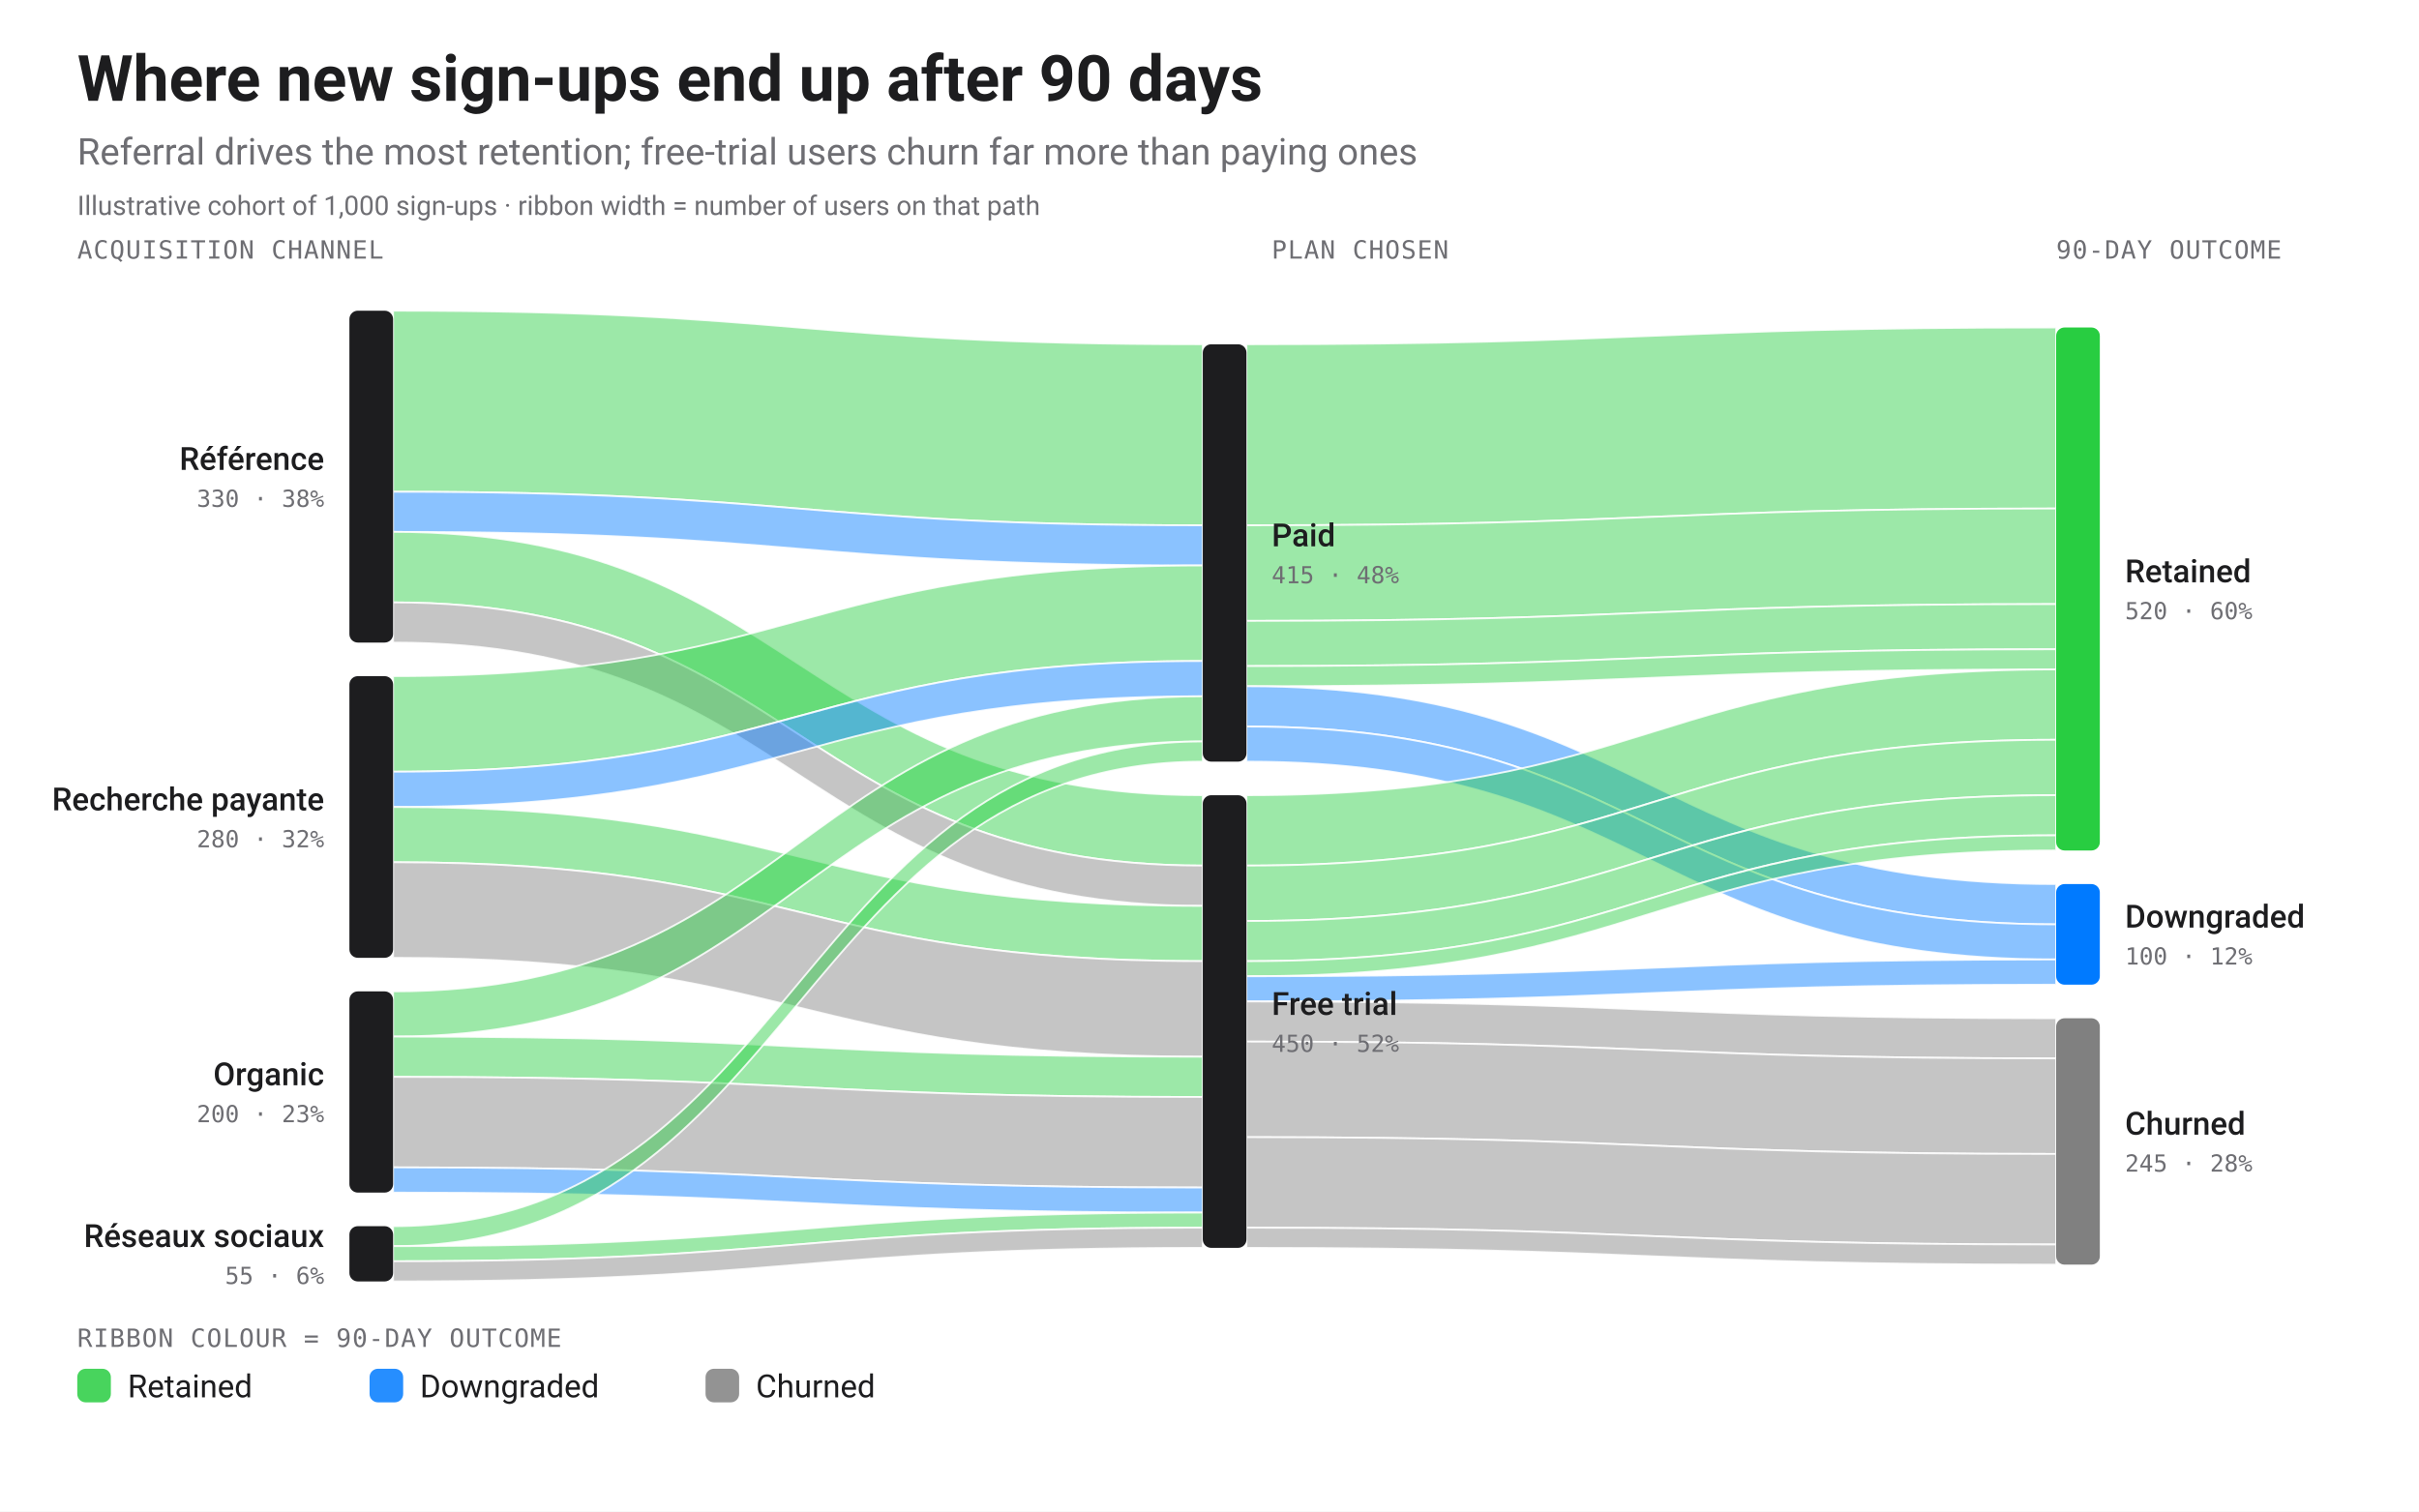
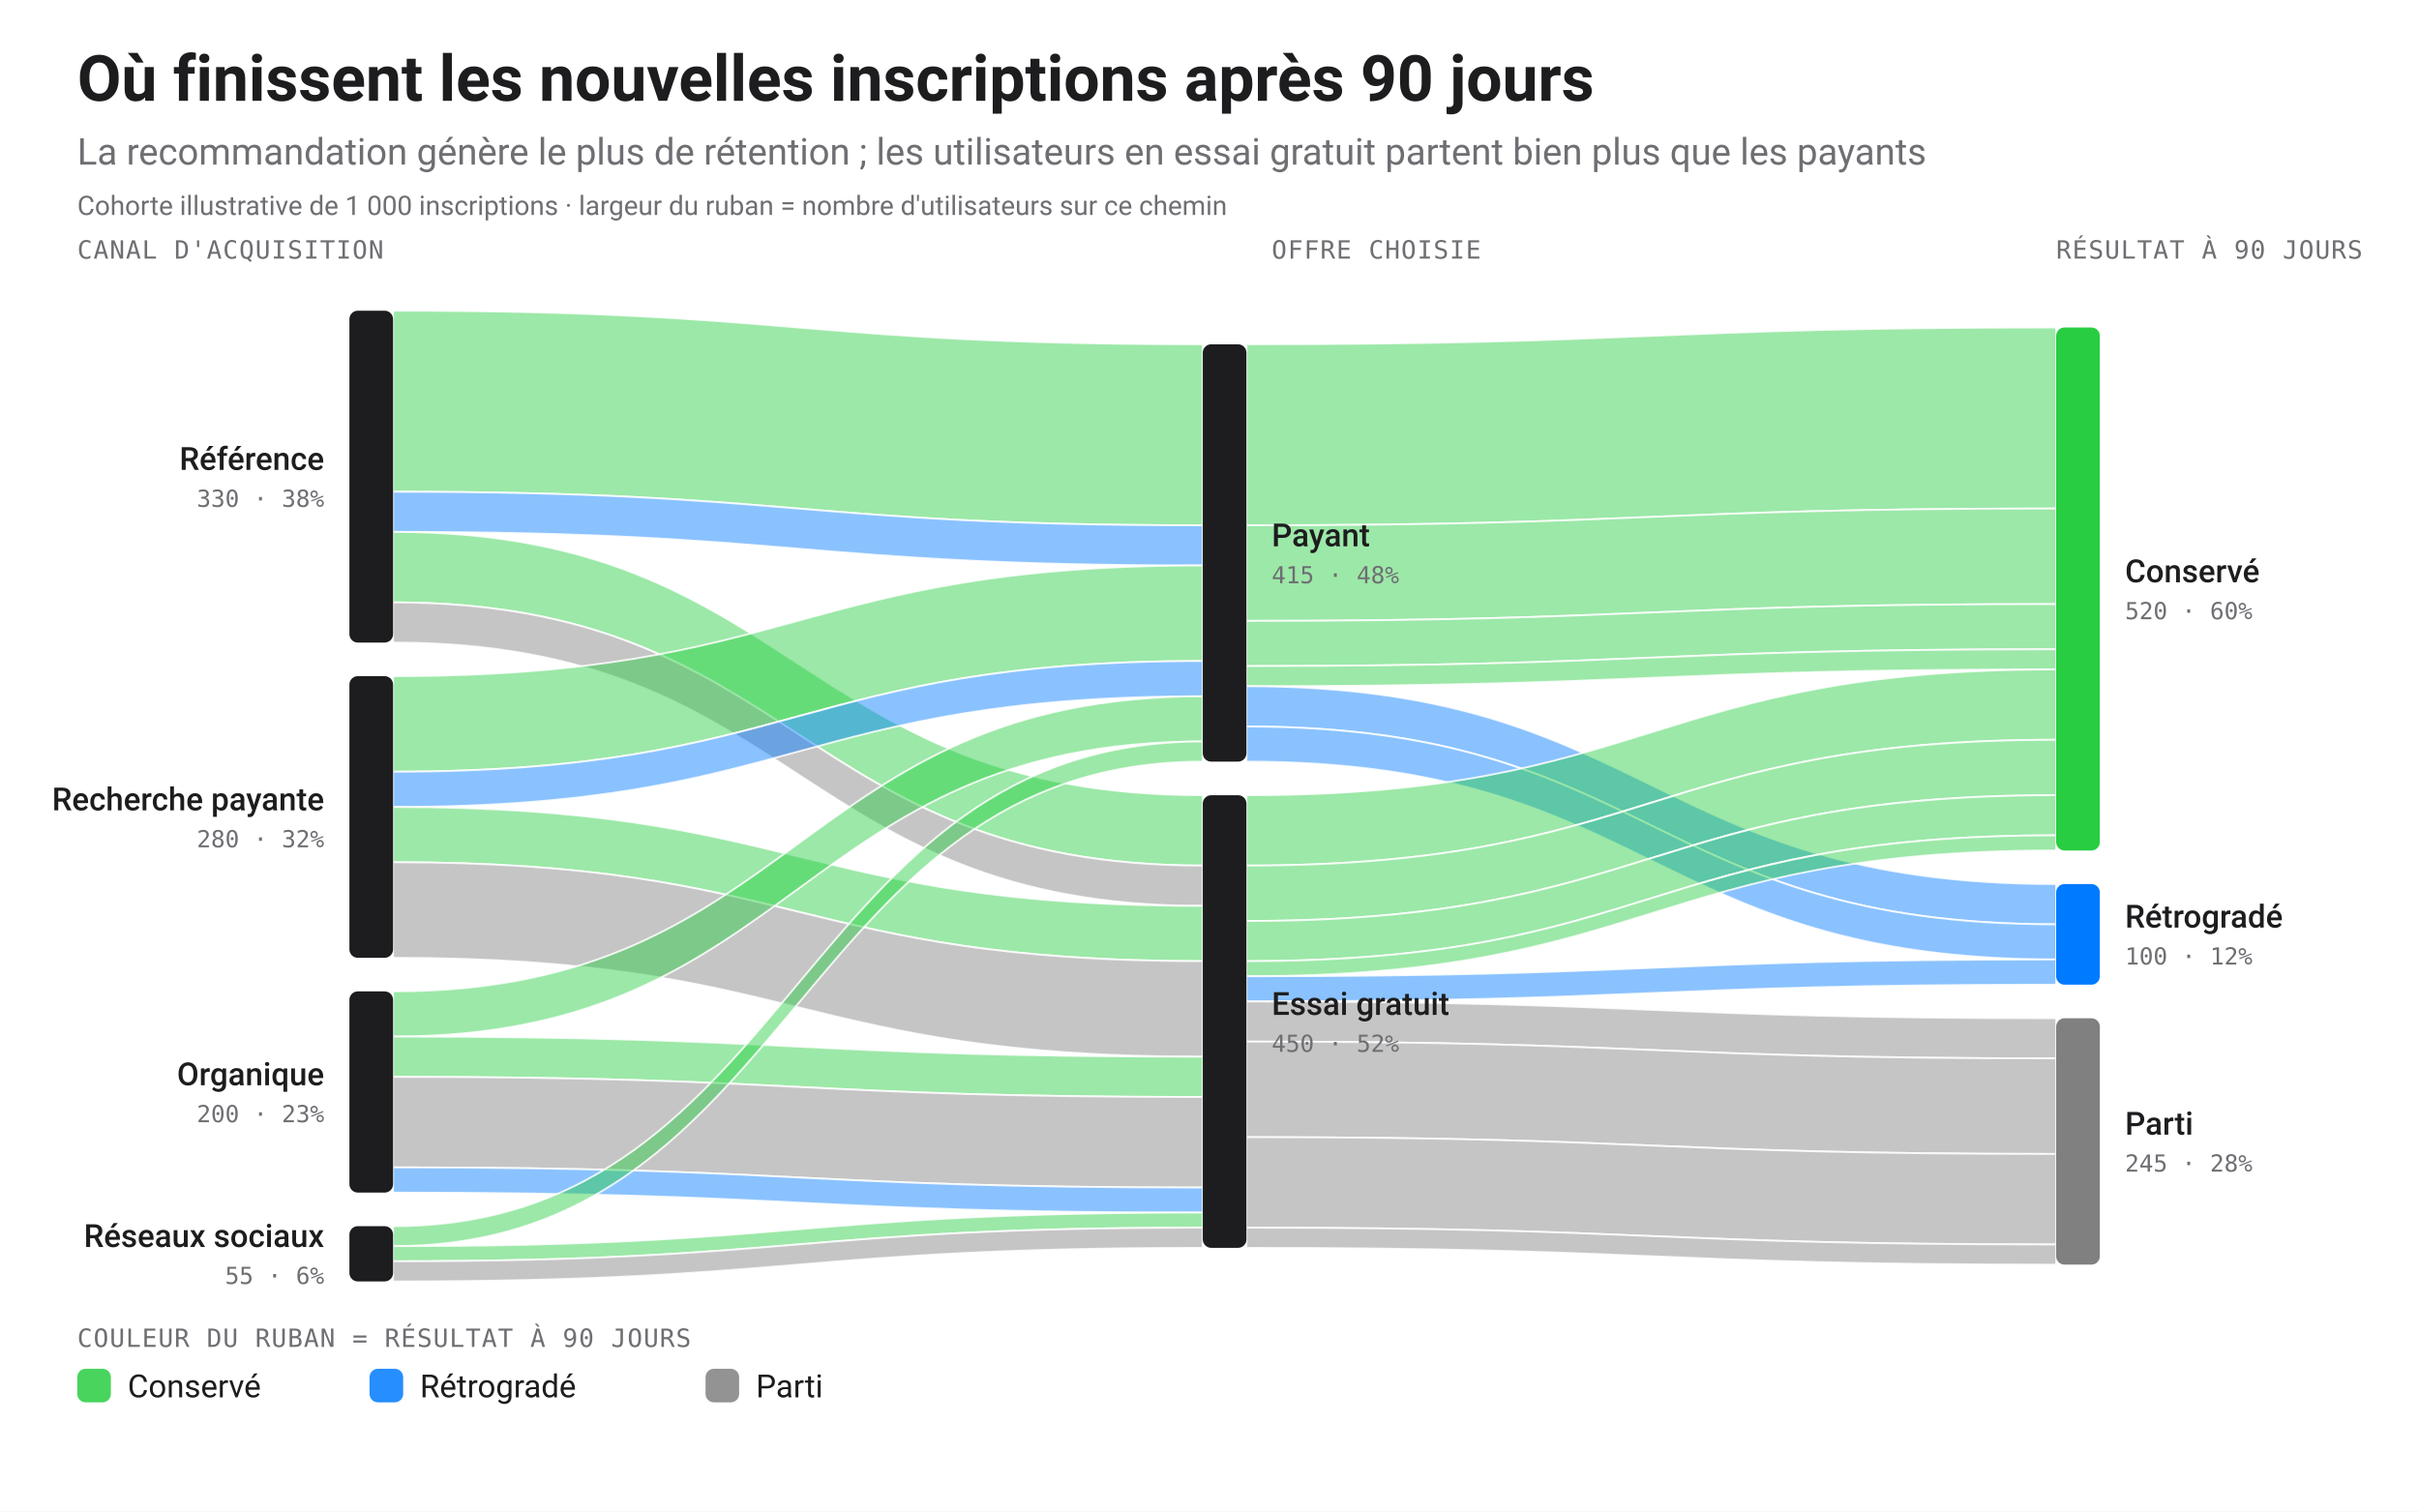
<svg xmlns="http://www.w3.org/2000/svg" role="img" aria-label="Alluvial diagram of a SaaS sign-up cohort across acquisition channel, plan, and 90-day outcome" width="1440" height="900" viewBox="0 0 1440 900">
  <style>.ribbon{transition:opacity .18s ease;}.flows:hover .ribbon{opacity:.14;}.flows .ribbon:hover{opacity:.95;}.flows .ribbon:focus{opacity:.95;outline:none;}@media (prefers-reduced-motion: reduce){.ribbon{transition:none;}}</style>
  <rect width="1440" height="900" fill="#FFFFFF" />
-   <text x="46" y="60" font-family="Roboto, system-ui, sans-serif" font-size="38" font-weight="600" fill="#1D1D1F">Where new sign-ups end up after 90 days</text>
-   <text x="46" y="98" font-family="Roboto, system-ui, sans-serif" font-size="22" fill="#6E6E73">Referral drives the most retention; free-trial users churn far more than paying ones</text>
-   <text x="46" y="128" font-family="Roboto, system-ui, sans-serif" font-size="16" fill="#6E6E73">Illustrative cohort of 1,000 sign-ups · ribbon width = number of users on that path</text>
-   <text x="46.0" y="154.0" font-family="Roboto Mono, monospace" font-size="15" letter-spacing="0.6" fill="#6E6E73" text-anchor="start">ACQUISITION CHANNEL</text>
-   <text x="757.0" y="154.0" font-family="Roboto Mono, monospace" font-size="15" letter-spacing="0.6" fill="#6E6E73" text-anchor="start">PLAN CHOSEN</text>
-   <text x="1224.0" y="154.0" font-family="Roboto Mono, monospace" font-size="15" letter-spacing="0.6" fill="#6E6E73" text-anchor="start">90-DAY OUTCOME</text>
+   <text x="46" y="60" font-family="Roboto, system-ui, sans-serif" font-size="38" font-weight="600" fill="#1D1D1F">Où finissent les nouvelles inscriptions après 90 jours</text>
+   <text x="46" y="98" font-family="Roboto, system-ui, sans-serif" font-size="22" fill="#6E6E73">La recommandation génère le plus de rétention ; les utilisateurs en essai gratuit partent bien plus que les payants</text>
+   <text x="46" y="128" font-family="Roboto, system-ui, sans-serif" font-size="16" fill="#6E6E73">Cohorte illustrative de 1 000 inscriptions · largeur du ruban = nombre d'utilisateurs sur ce chemin</text>
+   <text x="46.0" y="154.0" font-family="Roboto Mono, monospace" font-size="15" letter-spacing="0.6" fill="#6E6E73" text-anchor="start">CANAL D'ACQUISITION</text>
+   <text x="757.0" y="154.0" font-family="Roboto Mono, monospace" font-size="15" letter-spacing="0.6" fill="#6E6E73" text-anchor="start">OFFRE CHOISIE</text>
+   <text x="1224.0" y="154.0" font-family="Roboto Mono, monospace" font-size="15" letter-spacing="0.6" fill="#6E6E73" text-anchor="start">RÉSULTAT À 90 JOURS</text>
  <g class="flows">
    <path class="ribbon" tabindex="0" d="M234.0,185.0 C475.0,185.0 475.0,205.0 716.0,205.0 L716.0,312.8 C475.0,312.8 475.0,292.8 234.0,292.8 Z" fill="#28CD41" fill-opacity="0.46" stroke="#FFFFFF" stroke-opacity="0.85" stroke-width="1.1" stroke-linejoin="round" />
    <path class="ribbon" tabindex="0" d="M234.0,292.8 C475.0,292.8 475.0,312.8 716.0,312.8 L716.0,336.7 C475.0,336.7 475.0,316.7 234.0,316.7 Z" fill="#007AFF" fill-opacity="0.46" stroke="#FFFFFF" stroke-opacity="0.85" stroke-width="1.1" stroke-linejoin="round" />
    <path class="ribbon" tabindex="0" d="M234.0,316.7 C475.0,316.7 475.0,473.5 716.0,473.5 L716.0,515.4 C475.0,515.4 475.0,358.7 234.0,358.7 Z" fill="#28CD41" fill-opacity="0.46" stroke="#FFFFFF" stroke-opacity="0.85" stroke-width="1.1" stroke-linejoin="round" />
    <path class="ribbon" tabindex="0" d="M234.0,358.7 C475.0,358.7 475.0,515.4 716.0,515.4 L716.0,539.4 C475.0,539.4 475.0,382.6 234.0,382.6 Z" fill="#808080" fill-opacity="0.46" stroke="#FFFFFF" stroke-opacity="0.85" stroke-width="1.1" stroke-linejoin="round" />
    <path class="ribbon" tabindex="0" d="M234.0,402.6 C475.0,402.6 475.0,336.7 716.0,336.7 L716.0,393.6 C475.0,393.6 475.0,459.5 234.0,459.5 Z" fill="#28CD41" fill-opacity="0.46" stroke="#FFFFFF" stroke-opacity="0.85" stroke-width="1.1" stroke-linejoin="round" />
    <path class="ribbon" tabindex="0" d="M234.0,459.5 C475.0,459.5 475.0,393.6 716.0,393.6 L716.0,414.6 C475.0,414.6 475.0,480.5 234.0,480.5 Z" fill="#007AFF" fill-opacity="0.46" stroke="#FFFFFF" stroke-opacity="0.85" stroke-width="1.1" stroke-linejoin="round" />
    <path class="ribbon" tabindex="0" d="M234.0,480.5 C475.0,480.5 475.0,539.4 716.0,539.4 L716.0,572.3 C475.0,572.3 475.0,513.4 234.0,513.4 Z" fill="#28CD41" fill-opacity="0.46" stroke="#FFFFFF" stroke-opacity="0.85" stroke-width="1.1" stroke-linejoin="round" />
    <path class="ribbon" tabindex="0" d="M234.0,513.4 C475.0,513.4 475.0,572.3 716.0,572.3 L716.0,629.2 C475.0,629.2 475.0,570.3 234.0,570.3 Z" fill="#808080" fill-opacity="0.46" stroke="#FFFFFF" stroke-opacity="0.85" stroke-width="1.1" stroke-linejoin="round" />
    <path class="ribbon" tabindex="0" d="M234.0,590.3 C475.0,590.3 475.0,414.6 716.0,414.6 L716.0,441.5 C475.0,441.5 475.0,617.2 234.0,617.2 Z" fill="#28CD41" fill-opacity="0.46" stroke="#FFFFFF" stroke-opacity="0.85" stroke-width="1.1" stroke-linejoin="round" />
    <path class="ribbon" tabindex="0" d="M234.0,617.2 C475.0,617.2 475.0,629.2 716.0,629.2 L716.0,653.2 C475.0,653.2 475.0,641.2 234.0,641.2 Z" fill="#28CD41" fill-opacity="0.46" stroke="#FFFFFF" stroke-opacity="0.85" stroke-width="1.1" stroke-linejoin="round" />
    <path class="ribbon" tabindex="0" d="M234.0,641.2 C475.0,641.2 475.0,653.2 716.0,653.2 L716.0,707.1 C475.0,707.1 475.0,695.1 234.0,695.1 Z" fill="#808080" fill-opacity="0.46" stroke="#FFFFFF" stroke-opacity="0.85" stroke-width="1.1" stroke-linejoin="round" />
    <path class="ribbon" tabindex="0" d="M234.0,695.1 C475.0,695.1 475.0,707.1 716.0,707.1 L716.0,722.0 C475.0,722.0 475.0,710.1 234.0,710.1 Z" fill="#007AFF" fill-opacity="0.46" stroke="#FFFFFF" stroke-opacity="0.85" stroke-width="1.1" stroke-linejoin="round" />
    <path class="ribbon" tabindex="0" d="M234.0,730.1 C475.0,730.1 475.0,441.5 716.0,441.5 L716.0,453.5 C475.0,453.5 475.0,742.0 234.0,742.0 Z" fill="#28CD41" fill-opacity="0.46" stroke="#FFFFFF" stroke-opacity="0.85" stroke-width="1.1" stroke-linejoin="round" />
    <path class="ribbon" tabindex="0" d="M234.0,742.0 C475.0,742.0 475.0,722.0 716.0,722.0 L716.0,731.0 C475.0,731.0 475.0,751.0 234.0,751.0 Z" fill="#28CD41" fill-opacity="0.46" stroke="#FFFFFF" stroke-opacity="0.85" stroke-width="1.1" stroke-linejoin="round" />
    <path class="ribbon" tabindex="0" d="M234.0,751.0 C475.0,751.0 475.0,731.0 716.0,731.0 L716.0,743.0 C475.0,743.0 475.0,763.0 234.0,763.0 Z" fill="#808080" fill-opacity="0.46" stroke="#FFFFFF" stroke-opacity="0.85" stroke-width="1.1" stroke-linejoin="round" />
    <path class="ribbon" tabindex="0" d="M742.0,205.0 C983.0,205.0 983.0,195.0 1224.0,195.0 L1224.0,302.8 C983.0,302.8 983.0,312.8 742.0,312.8 Z" fill="#28CD41" fill-opacity="0.46" stroke="#FFFFFF" stroke-opacity="0.85" stroke-width="1.1" stroke-linejoin="round" />
    <path class="ribbon" tabindex="0" d="M742.0,312.8 C983.0,312.8 983.0,302.8 1224.0,302.8 L1224.0,359.7 C983.0,359.7 983.0,369.7 742.0,369.7 Z" fill="#28CD41" fill-opacity="0.46" stroke="#FFFFFF" stroke-opacity="0.85" stroke-width="1.1" stroke-linejoin="round" />
    <path class="ribbon" tabindex="0" d="M742.0,369.7 C983.0,369.7 983.0,359.7 1224.0,359.7 L1224.0,386.6 C983.0,386.6 983.0,396.6 742.0,396.6 Z" fill="#28CD41" fill-opacity="0.46" stroke="#FFFFFF" stroke-opacity="0.85" stroke-width="1.1" stroke-linejoin="round" />
    <path class="ribbon" tabindex="0" d="M742.0,396.6 C983.0,396.6 983.0,386.6 1224.0,386.6 L1224.0,398.6 C983.0,398.6 983.0,408.6 742.0,408.6 Z" fill="#28CD41" fill-opacity="0.46" stroke="#FFFFFF" stroke-opacity="0.85" stroke-width="1.1" stroke-linejoin="round" />
    <path class="ribbon" tabindex="0" d="M742.0,408.6 C983.0,408.6 983.0,526.4 1224.0,526.4 L1224.0,550.4 C983.0,550.4 983.0,432.6 742.0,432.6 Z" fill="#007AFF" fill-opacity="0.46" stroke="#FFFFFF" stroke-opacity="0.85" stroke-width="1.1" stroke-linejoin="round" />
    <path class="ribbon" tabindex="0" d="M742.0,432.6 C983.0,432.6 983.0,550.4 1224.0,550.4 L1224.0,571.3 C983.0,571.3 983.0,453.5 742.0,453.5 Z" fill="#007AFF" fill-opacity="0.46" stroke="#FFFFFF" stroke-opacity="0.85" stroke-width="1.1" stroke-linejoin="round" />
    <path class="ribbon" tabindex="0" d="M742.0,473.5 C983.0,473.5 983.0,398.6 1224.0,398.6 L1224.0,440.5 C983.0,440.5 983.0,515.4 742.0,515.4 Z" fill="#28CD41" fill-opacity="0.46" stroke="#FFFFFF" stroke-opacity="0.85" stroke-width="1.1" stroke-linejoin="round" />
    <path class="ribbon" tabindex="0" d="M742.0,515.4 C983.0,515.4 983.0,440.5 1224.0,440.5 L1224.0,473.5 C983.0,473.5 983.0,548.4 742.0,548.4 Z" fill="#28CD41" fill-opacity="0.46" stroke="#FFFFFF" stroke-opacity="0.85" stroke-width="1.1" stroke-linejoin="round" />
    <path class="ribbon" tabindex="0" d="M742.0,548.4 C983.0,548.4 983.0,473.5 1224.0,473.5 L1224.0,497.4 C983.0,497.4 983.0,572.3 742.0,572.3 Z" fill="#28CD41" fill-opacity="0.46" stroke="#FFFFFF" stroke-opacity="0.85" stroke-width="1.1" stroke-linejoin="round" />
    <path class="ribbon" tabindex="0" d="M742.0,572.3 C983.0,572.3 983.0,497.4 1224.0,497.4 L1224.0,506.4 C983.0,506.4 983.0,581.3 742.0,581.3 Z" fill="#28CD41" fill-opacity="0.46" stroke="#FFFFFF" stroke-opacity="0.85" stroke-width="1.1" stroke-linejoin="round" />
    <path class="ribbon" tabindex="0" d="M742.0,581.3 C983.0,581.3 983.0,571.3 1224.0,571.3 L1224.0,586.3 C983.0,586.3 983.0,596.3 742.0,596.3 Z" fill="#007AFF" fill-opacity="0.46" stroke="#FFFFFF" stroke-opacity="0.85" stroke-width="1.1" stroke-linejoin="round" />
    <path class="ribbon" tabindex="0" d="M742.0,596.3 C983.0,596.3 983.0,606.3 1224.0,606.3 L1224.0,630.2 C983.0,630.2 983.0,620.2 742.0,620.2 Z" fill="#808080" fill-opacity="0.46" stroke="#FFFFFF" stroke-opacity="0.85" stroke-width="1.1" stroke-linejoin="round" />
    <path class="ribbon" tabindex="0" d="M742.0,620.2 C983.0,620.2 983.0,630.2 1224.0,630.2 L1224.0,687.1 C983.0,687.1 983.0,677.1 742.0,677.1 Z" fill="#808080" fill-opacity="0.46" stroke="#FFFFFF" stroke-opacity="0.85" stroke-width="1.1" stroke-linejoin="round" />
    <path class="ribbon" tabindex="0" d="M742.0,677.1 C983.0,677.1 983.0,687.1 1224.0,687.1 L1224.0,741.0 C983.0,741.0 983.0,731.0 742.0,731.0 Z" fill="#808080" fill-opacity="0.46" stroke="#FFFFFF" stroke-opacity="0.85" stroke-width="1.1" stroke-linejoin="round" />
    <path class="ribbon" tabindex="0" d="M742.0,731.0 C983.0,731.0 983.0,741.0 1224.0,741.0 L1224.0,753.0 C983.0,753.0 983.0,743.0 742.0,743.0 Z" fill="#808080" fill-opacity="0.46" stroke="#FFFFFF" stroke-opacity="0.85" stroke-width="1.1" stroke-linejoin="round" />
  </g>
  <rect x="208.0" y="185.0" width="26" height="197.6" rx="5" fill="#1D1D1F" />
  <text x="193.0" y="279.8" font-family="Roboto, system-ui, sans-serif" font-size="19" font-weight="500" fill="#1D1D1F" text-anchor="end">Référence</text>
  <text x="193.0" y="301.8" font-family="Roboto Mono, monospace" font-size="14" fill="#6E6E73" text-anchor="end">330 · 38%</text>
  <rect x="208.0" y="402.6" width="26" height="167.7" rx="5" fill="#1D1D1F" />
  <text x="193.0" y="482.5" font-family="Roboto, system-ui, sans-serif" font-size="19" font-weight="500" fill="#1D1D1F" text-anchor="end">Recherche payante</text>
  <text x="193.0" y="504.5" font-family="Roboto Mono, monospace" font-size="14" fill="#6E6E73" text-anchor="end">280 · 32%</text>
  <rect x="208.0" y="590.3" width="26" height="119.8" rx="5" fill="#1D1D1F" />
-   <text x="193.0" y="646.2" font-family="Roboto, system-ui, sans-serif" font-size="19" font-weight="500" fill="#1D1D1F" text-anchor="end">Organic</text>
+   <text x="193.0" y="646.2" font-family="Roboto, system-ui, sans-serif" font-size="19" font-weight="500" fill="#1D1D1F" text-anchor="end">Organique</text>
  <text x="193.0" y="668.2" font-family="Roboto Mono, monospace" font-size="14" fill="#6E6E73" text-anchor="end">200 · 23%</text>
  <rect x="208.0" y="730.1" width="26" height="32.9" rx="5" fill="#1D1D1F" />
  <text x="193.0" y="742.5" font-family="Roboto, system-ui, sans-serif" font-size="19" font-weight="500" fill="#1D1D1F" text-anchor="end">Réseaux sociaux</text>
  <text x="193.0" y="764.5" font-family="Roboto Mono, monospace" font-size="14" fill="#6E6E73" text-anchor="end">55 · 6%</text>
  <rect x="716.0" y="205.0" width="26" height="248.5" rx="5" fill="#1D1D1F" />
-   <text x="757.0" y="325.3" font-family="Roboto, system-ui, sans-serif" font-size="19" font-weight="500" fill="#1D1D1F" text-anchor="start">Paid</text>
+   <text x="757.0" y="325.3" font-family="Roboto, system-ui, sans-serif" font-size="19" font-weight="500" fill="#1D1D1F" text-anchor="start">Payant</text>
  <text x="757.0" y="347.3" font-family="Roboto Mono, monospace" font-size="14" fill="#6E6E73" text-anchor="start">415 · 48%</text>
  <rect x="716.0" y="473.5" width="26" height="269.5" rx="5" fill="#1D1D1F" />
-   <text x="757.0" y="604.3" font-family="Roboto, system-ui, sans-serif" font-size="19" font-weight="500" fill="#1D1D1F" text-anchor="start">Free trial</text>
+   <text x="757.0" y="604.3" font-family="Roboto, system-ui, sans-serif" font-size="19" font-weight="500" fill="#1D1D1F" text-anchor="start">Essai gratuit</text>
  <text x="757.0" y="626.3" font-family="Roboto Mono, monospace" font-size="14" fill="#6E6E73" text-anchor="start">450 · 52%</text>
  <rect x="1224.0" y="195.0" width="26" height="311.4" rx="5" fill="#28CD41" />
-   <text x="1265.0" y="346.7" font-family="Roboto, system-ui, sans-serif" font-size="19" font-weight="500" fill="#1D1D1F" text-anchor="start">Retained</text>
+   <text x="1265.0" y="346.7" font-family="Roboto, system-ui, sans-serif" font-size="19" font-weight="500" fill="#1D1D1F" text-anchor="start">Conservé</text>
  <text x="1265.0" y="368.7" font-family="Roboto Mono, monospace" font-size="14" fill="#6E6E73" text-anchor="start">520 · 60%</text>
  <rect x="1224.0" y="526.4" width="26" height="59.9" rx="5" fill="#007AFF" />
-   <text x="1265.0" y="552.3" font-family="Roboto, system-ui, sans-serif" font-size="19" font-weight="500" fill="#1D1D1F" text-anchor="start">Downgraded</text>
+   <text x="1265.0" y="552.3" font-family="Roboto, system-ui, sans-serif" font-size="19" font-weight="500" fill="#1D1D1F" text-anchor="start">Rétrogradé</text>
  <text x="1265.0" y="574.3" font-family="Roboto Mono, monospace" font-size="14" fill="#6E6E73" text-anchor="start">100 · 12%</text>
  <rect x="1224.0" y="606.3" width="26" height="146.7" rx="5" fill="#808080" />
-   <text x="1265.0" y="675.6" font-family="Roboto, system-ui, sans-serif" font-size="19" font-weight="500" fill="#1D1D1F" text-anchor="start">Churned</text>
+   <text x="1265.0" y="675.6" font-family="Roboto, system-ui, sans-serif" font-size="19" font-weight="500" fill="#1D1D1F" text-anchor="start">Parti</text>
  <text x="1265.0" y="697.6" font-family="Roboto Mono, monospace" font-size="14" fill="#6E6E73" text-anchor="start">245 · 28%</text>
-   <text x="46" y="802.0" font-family="Roboto Mono, monospace" font-size="15" letter-spacing="0.6" fill="#6E6E73">RIBBON COLOUR = 90-DAY OUTCOME</text>
+   <text x="46" y="802.0" font-family="Roboto Mono, monospace" font-size="15" letter-spacing="0.6" fill="#6E6E73">COULEUR DU RUBAN = RÉSULTAT À 90 JOURS</text>
  <rect x="46.0" y="815.0" width="20" height="20" rx="5" fill="#28CD41" fill-opacity="0.85" />
-   <text x="76.0" y="832.0" font-family="Roboto, system-ui, sans-serif" font-size="19" fill="#1D1D1F">Retained</text>
+   <text x="76.0" y="832.0" font-family="Roboto, system-ui, sans-serif" font-size="19" fill="#1D1D1F">Conservé</text>
  <rect x="220.0" y="815.0" width="20" height="20" rx="5" fill="#007AFF" fill-opacity="0.85" />
-   <text x="250.0" y="832.0" font-family="Roboto, system-ui, sans-serif" font-size="19" fill="#1D1D1F">Downgraded</text>
+   <text x="250.0" y="832.0" font-family="Roboto, system-ui, sans-serif" font-size="19" fill="#1D1D1F">Rétrogradé</text>
  <rect x="420.0" y="815.0" width="20" height="20" rx="5" fill="#808080" fill-opacity="0.85" />
-   <text x="450.0" y="832.0" font-family="Roboto, system-ui, sans-serif" font-size="19" fill="#1D1D1F">Churned</text>
+   <text x="450.0" y="832.0" font-family="Roboto, system-ui, sans-serif" font-size="19" fill="#1D1D1F">Parti</text>
  <g data-fs-internal="" role="button" tabindex="0" aria-label="Toggle fullscreen" transform="translate(1392,14)" style="display:none;cursor:pointer">
    <rect x="0" y="0" width="34" height="34" rx="8" fill="#F2F3F5" />
    <path d="M6 13 V6 h7 M28 13 V6 h-7 M6 21 v7 h7 M28 21 v7 h-7" fill="none" stroke="#1D1D1F" stroke-width="2" stroke-linecap="round" />
  </g>
</svg>
